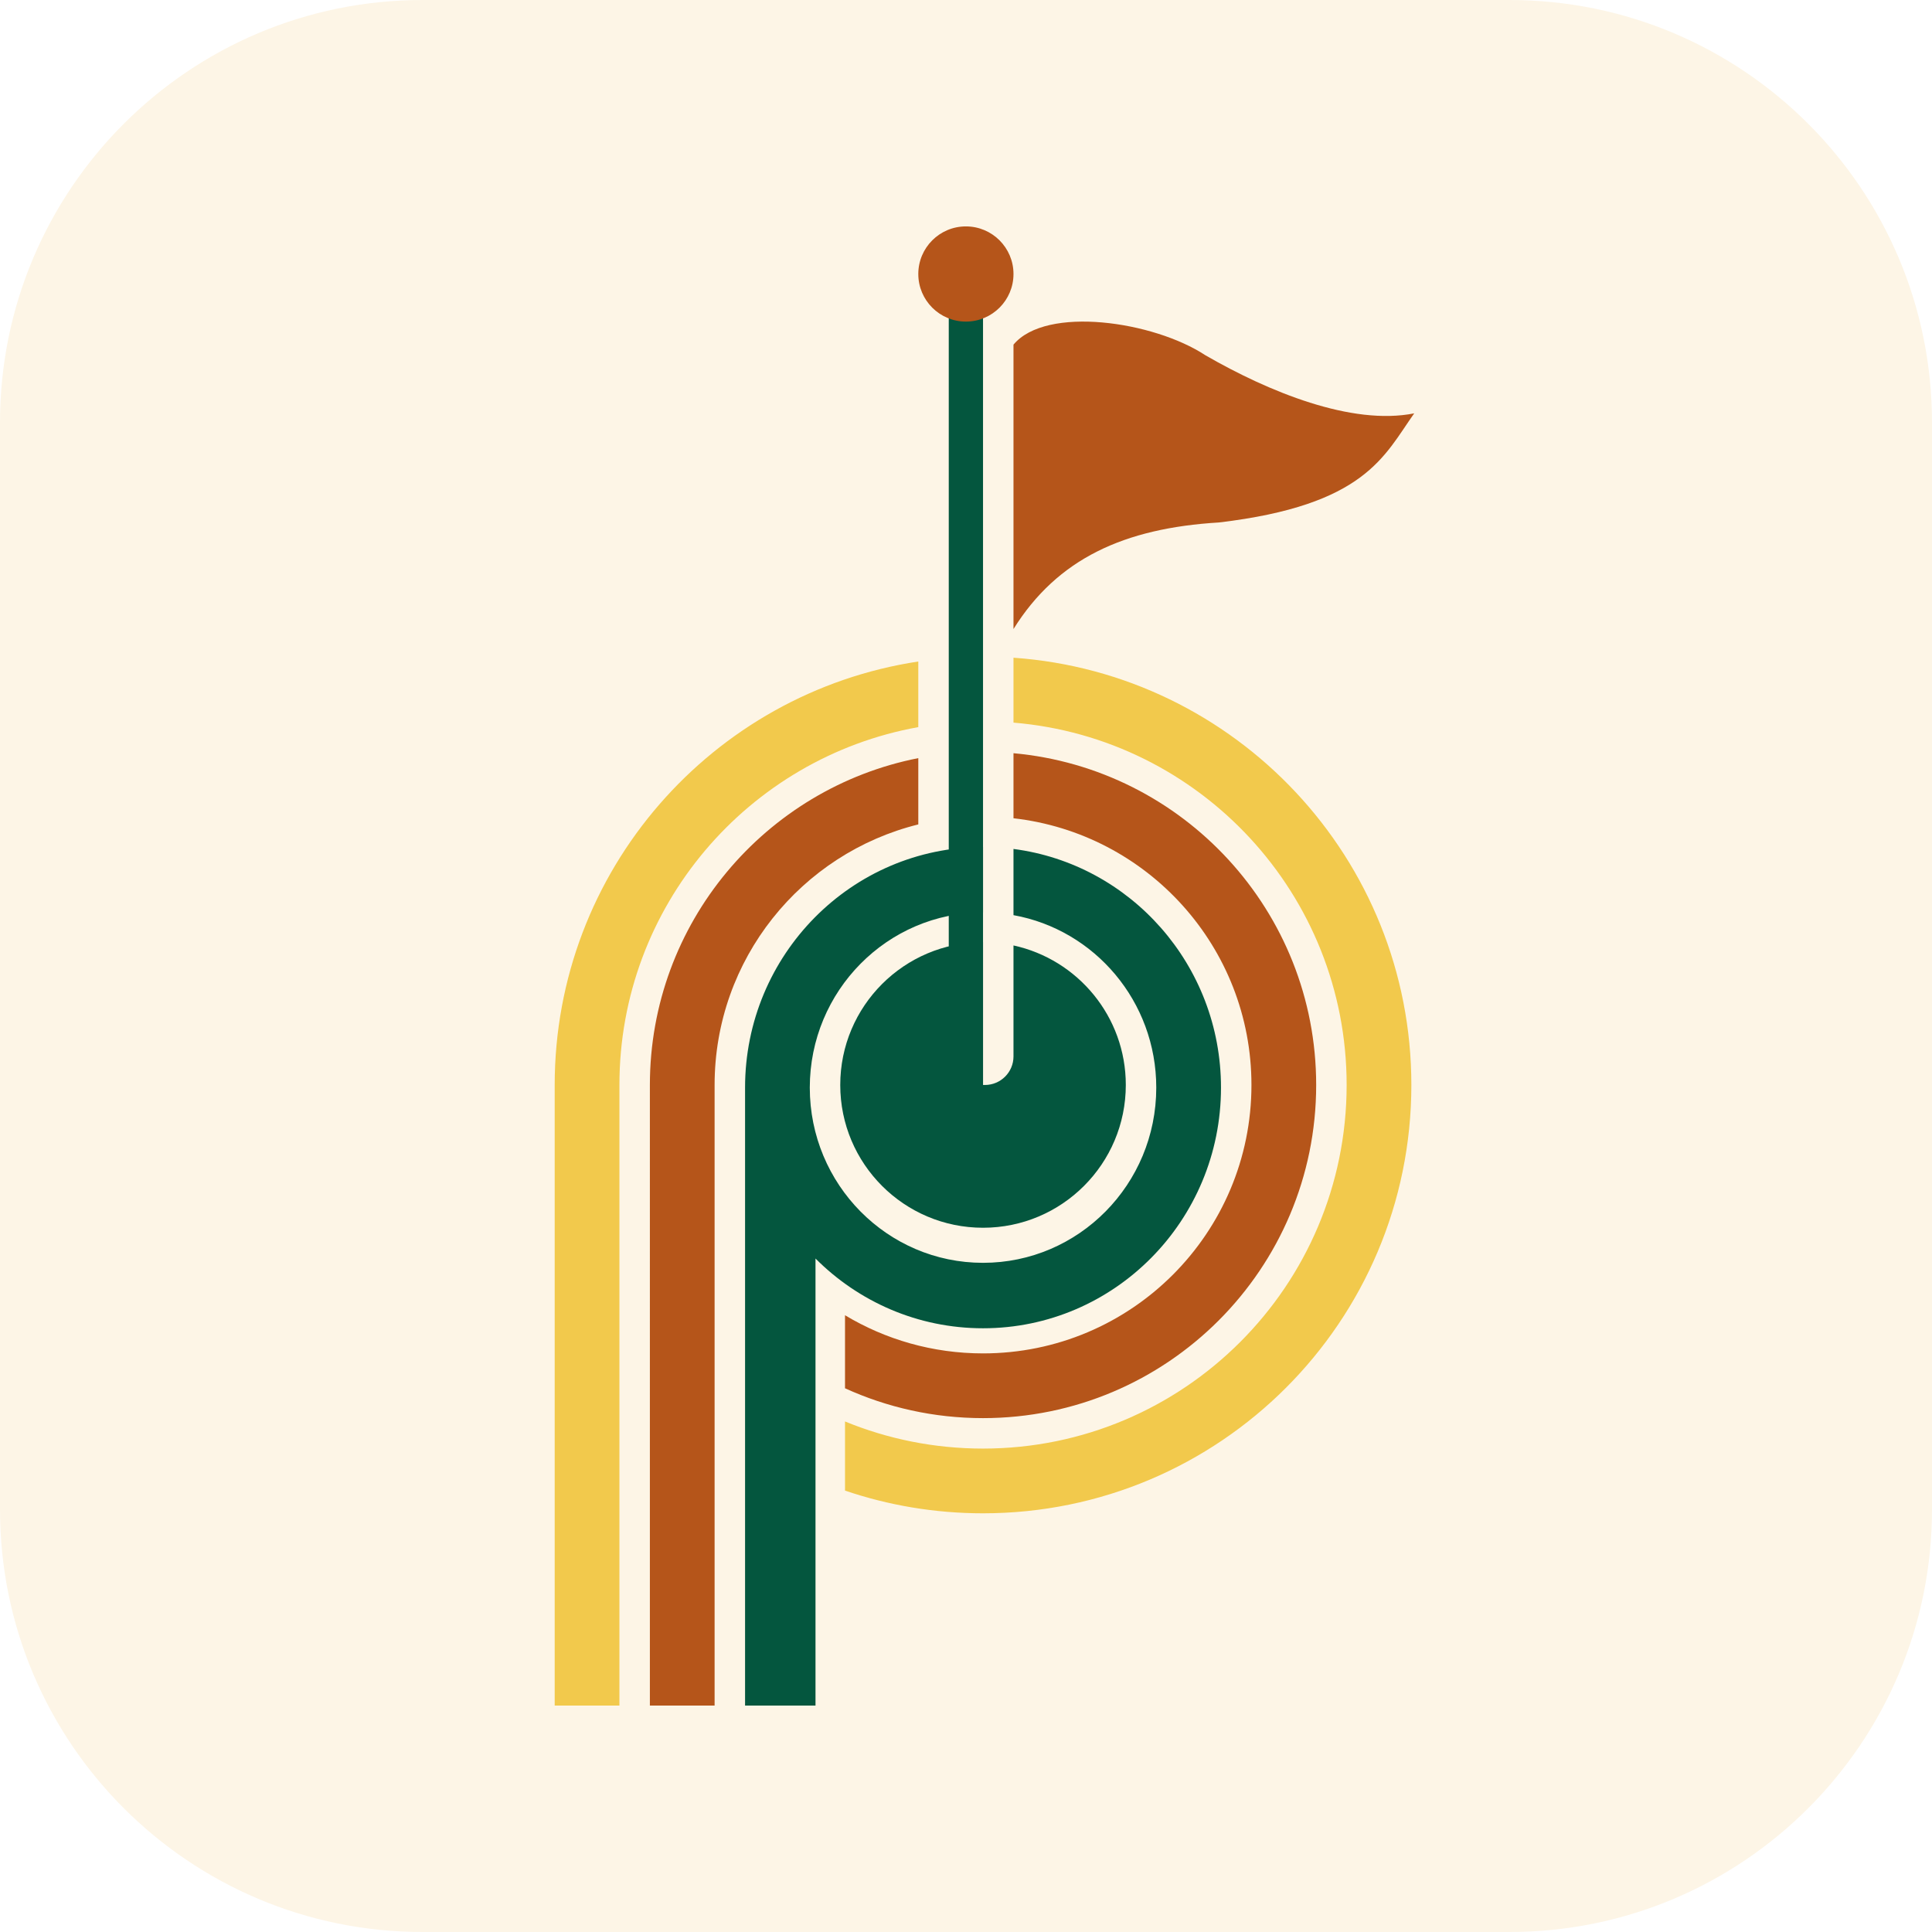
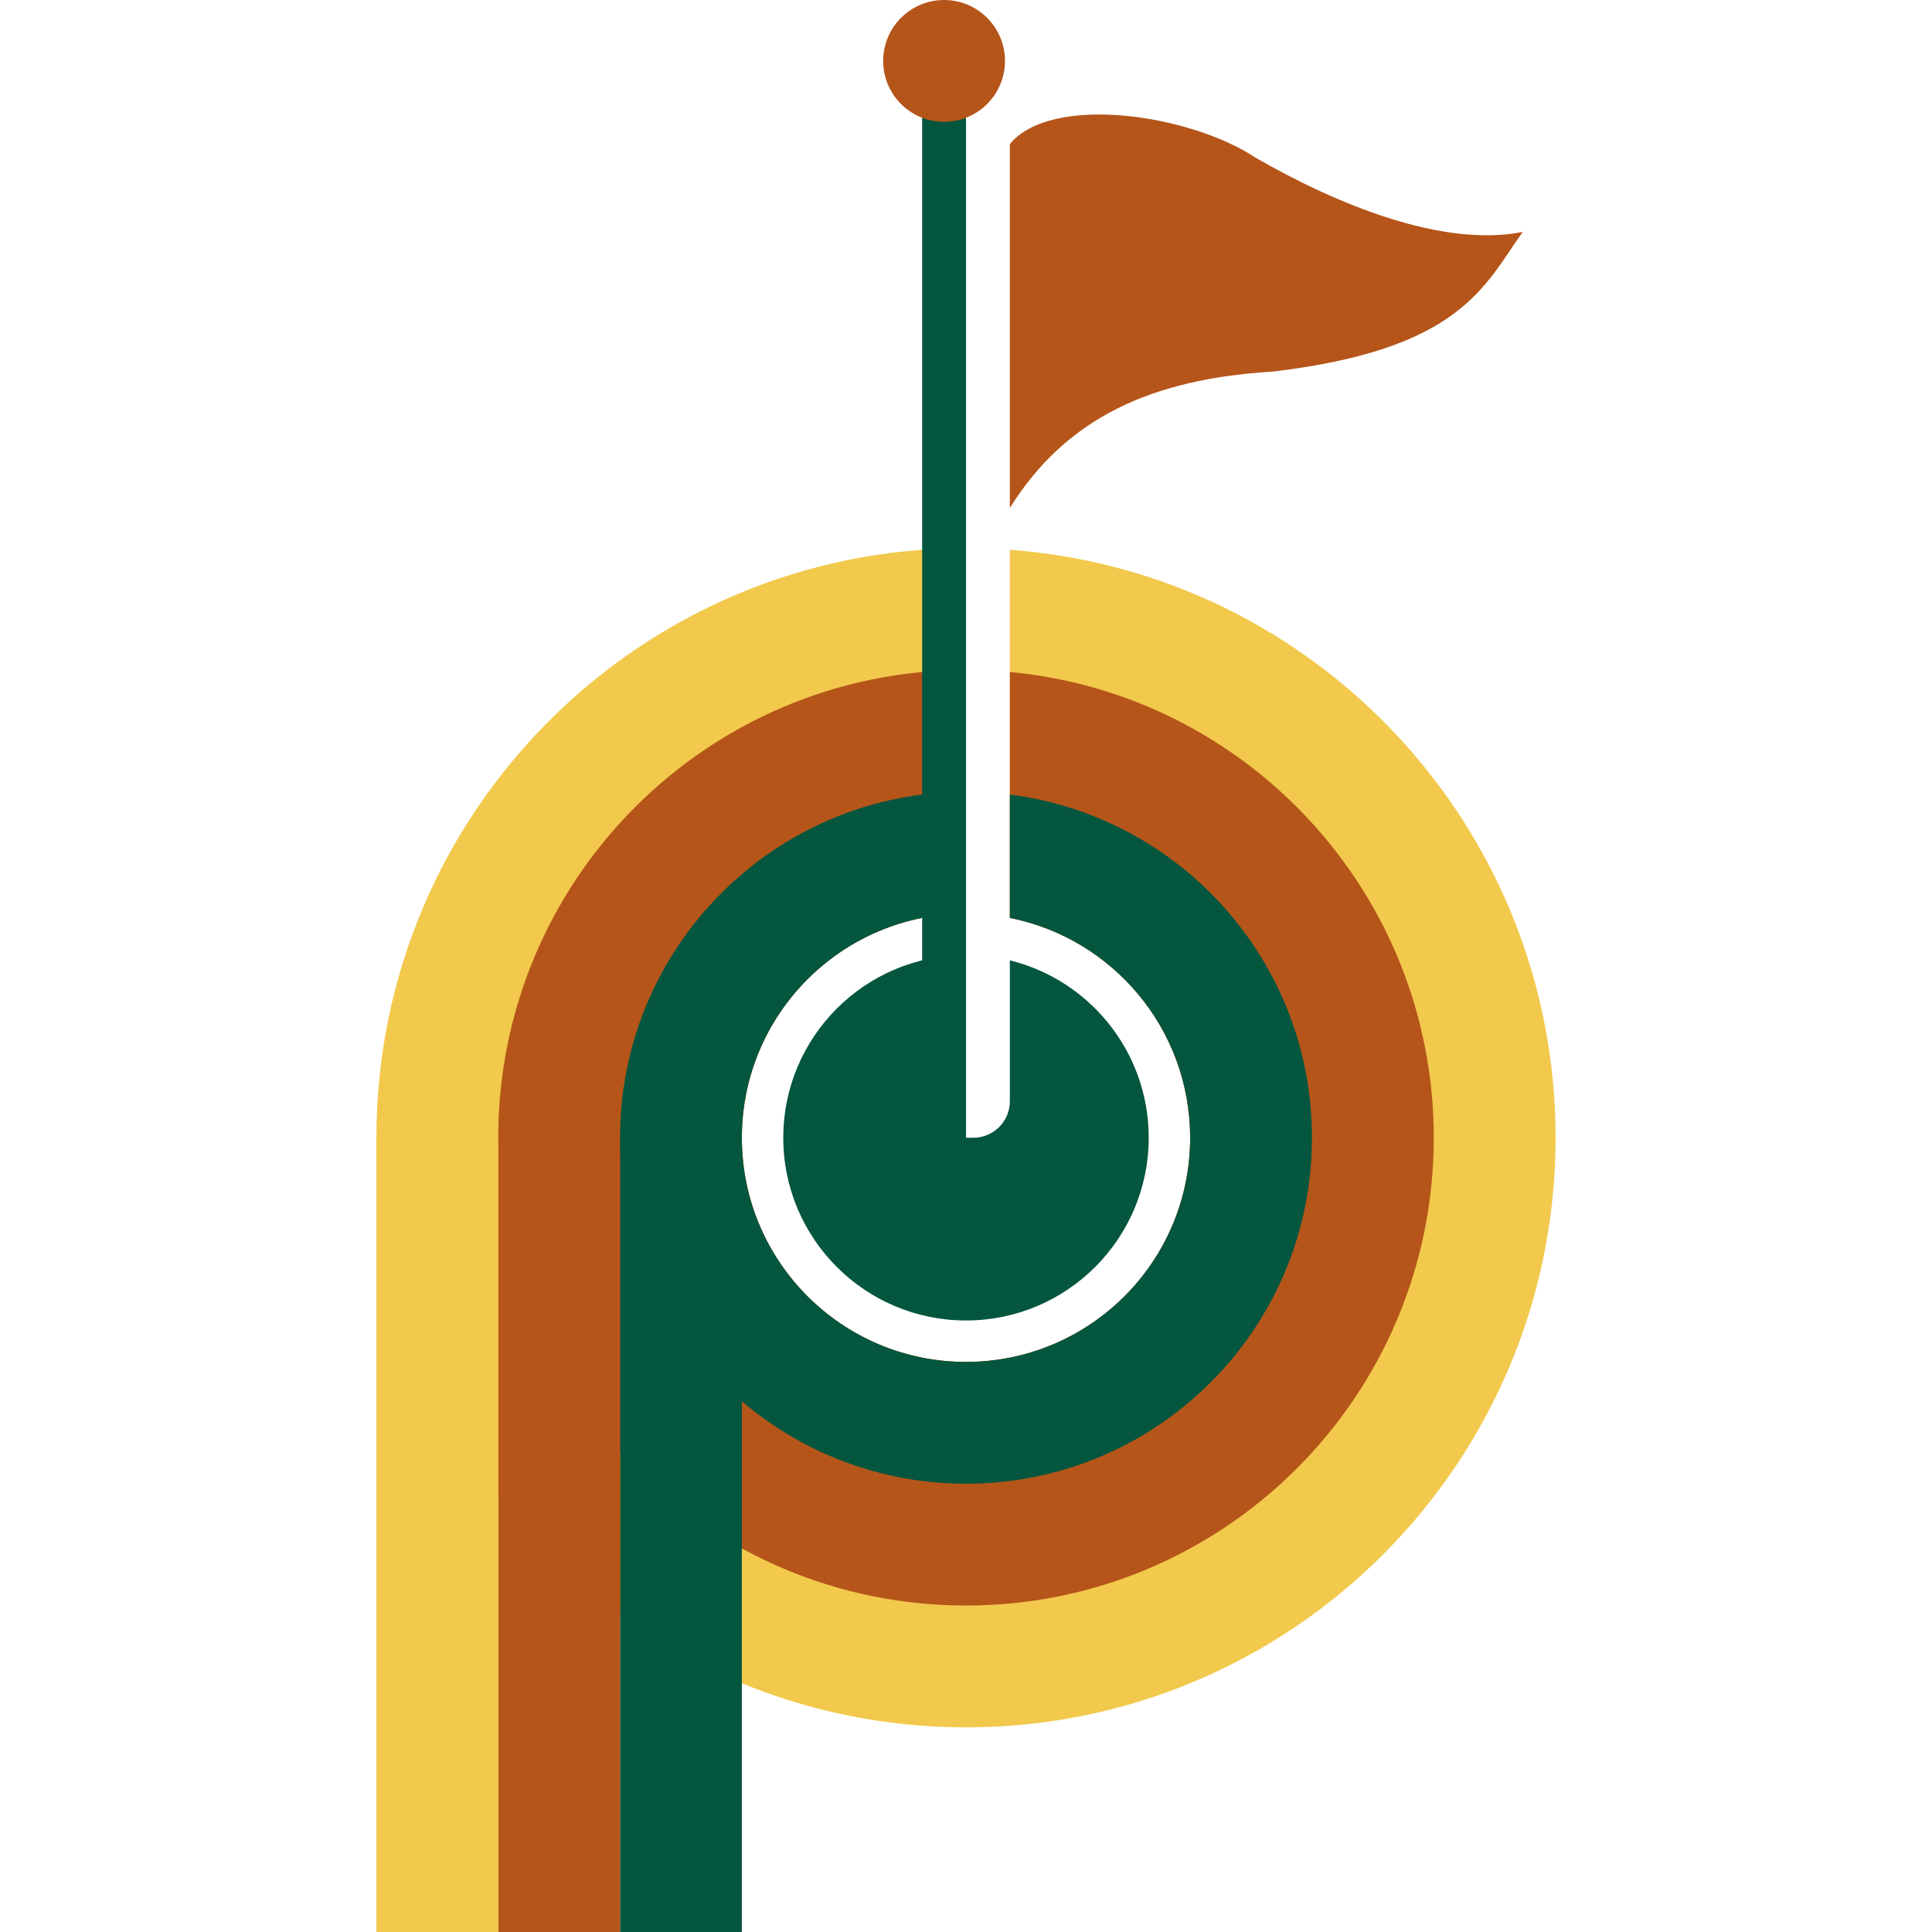
- <svg xmlns="http://www.w3.org/2000/svg" viewBox="0 0 512 512">
-   <rect width="512" height="512" rx="112" fill="#FDF5E6" />
-   <g transform="translate(147 60) scale(0.5045)">
-     <path d="M191 263.018C101.735 279.056 34 357.118 34 451V777H0V451C0.001 338.294 82.869 244.943 191 228.553V263.018ZM241 226.561C357.797 234.766 450 332.116 450.001 451C450.001 575.264 349.264 676 225 676C199.634 676 175.248 671.802 152.5 664.063V627.758C174.855 636.937 199.336 642 225 642C330.486 642 416.001 556.486 416.001 451C416.001 350.902 338.999 268.789 241 260.661V226.561Z" fill="#F2C94C" />
-     <path d="M191 314.131C129.553 329.345 84 384.853 84 451.002V777.002H50L50.001 451.002C50.001 365.986 110.624 295.132 191 279.306V314.131ZM241 276.725C330.151 284.805 400.001 359.746 400.001 451.002C400.001 547.651 321.651 626.002 225.001 626.002C199.14 626.002 174.591 620.389 152.501 610.32V571.956C173.686 584.681 198.489 592.002 225.001 592.002C302.873 592.002 366 528.873 366.001 451.002C366.001 378.54 311.339 318.844 241 310.899V276.725Z" fill="#B5551A" />
-     <rect x="207" y="26" width="18" height="425" fill="#04563E" />
-     <path d="M225 360.381C174.742 360.381 134 401.58 134 452.401C134 503.223 174.742 544.422 225 544.422C275.258 544.422 316 503.223 316 452.401C316 407.1 283.628 369.445 241 361.799V327.025C302.48 334.969 350 388.073 350 452.401C350 522.211 294.036 578.803 225 578.803C190.678 578.803 159.589 564.813 137 542.168V777H100V452.401C100 382.592 155.964 326 225 326V360.381Z" fill="#04563E" />
-     <path d="M225 451H226C234.284 451 241 444.284 241 436V377.71C274.735 385.04 300.001 415.069 300.001 451C300.001 492.421 266.422 526 225.001 526C183.58 526 150.001 492.421 150.001 451C150.001 409.579 183.579 376 225 376V451Z" fill="#04563E" />
-     <path d="M341.759 67.656C314.644 49.812 258.168 41.484 241.001 62.104V211.5C264.124 174.449 299.242 158.497 348.979 155.515C425.831 146.399 435.618 120.617 451.501 98.199C418.611 104.751 375.001 86.849 341.759 67.656Z" fill="#B5551A" />
-     <circle cx="216" cy="25" r="25" fill="#B5551A" />
-   </g>
+ <svg xmlns="http://www.w3.org/2000/svg" viewBox="-154.5 0 793 793">
+   <path d="M242 375C191.19 375 150 416.19 150 467C150 517.81 191.19 559 242 559C292.81 559 334 517.81 334 467C334 422.35 302.192 385.131 260 376.762V225.66C385.247 234.869 484 339.402 484 467C484 600.653 375.653 709 242 709C108.347 709 0 600.653 0 467C0 333.347 108.347 225 242 225V375Z" fill="#F2C94C" />
+   <path d="M242 375C191.19 375 150 416.19 150 467C150 517.81 191.19 559 242 559C292.81 559 334 517.81 334 467C334 422.35 302.192 385.131 260 376.762V275.833C357.598 284.907 434 367.031 434 467C434 573.039 348.039 659 242 659C135.961 659 50 573.039 50 467C50 360.961 135.961 275 242 275V375Z" fill="#B5551A" />
+   <rect x="224" y="19" width="18" height="448" fill="#04563E" />
+   <path d="M242 392V467H244.999C253.283 467 260 460.284 260 452V394.175C292.727 402.237 316.999 431.783 316.999 466.999C316.999 508.42 283.42 541.998 241.999 541.998C200.578 541.998 167 508.42 167 466.999C167 425.578 200.578 392 241.999 392H242Z" fill="#04563E" />
+   <path d="M360.758 64.656C333.643 46.812 277.167 38.484 260 59.104V208.5C283.123 171.449 318.241 155.497 367.978 152.515C444.83 143.399 454.617 117.617 470.5 95.199C437.61 101.751 394 83.849 360.758 64.656Z" fill="#B5551A" />
+   <circle cx="233" cy="25" r="25" fill="#B5551A" />
+   <rect x="100" y="467" width="50" height="326" fill="#04563E" />
+   <rect x="50" y="467" width="50" height="326" fill="#B5551A" />
+   <rect y="467" width="50" height="326" fill="#F2C94C" />
+   <path d="M242 375C191.19 375 150 416.19 150 467C150 517.81 191.19 559 242 559C292.81 559 334 517.81 334 467C334 422.35 302.192 385.131 260 376.762V326.13C329.926 334.975 384 394.673 384 467C384 545.424 320.424 609 242 609C163.576 609 100 545.424 100 467C100 388.576 163.576 325 242 325V375Z" fill="#04563E" />
</svg>
